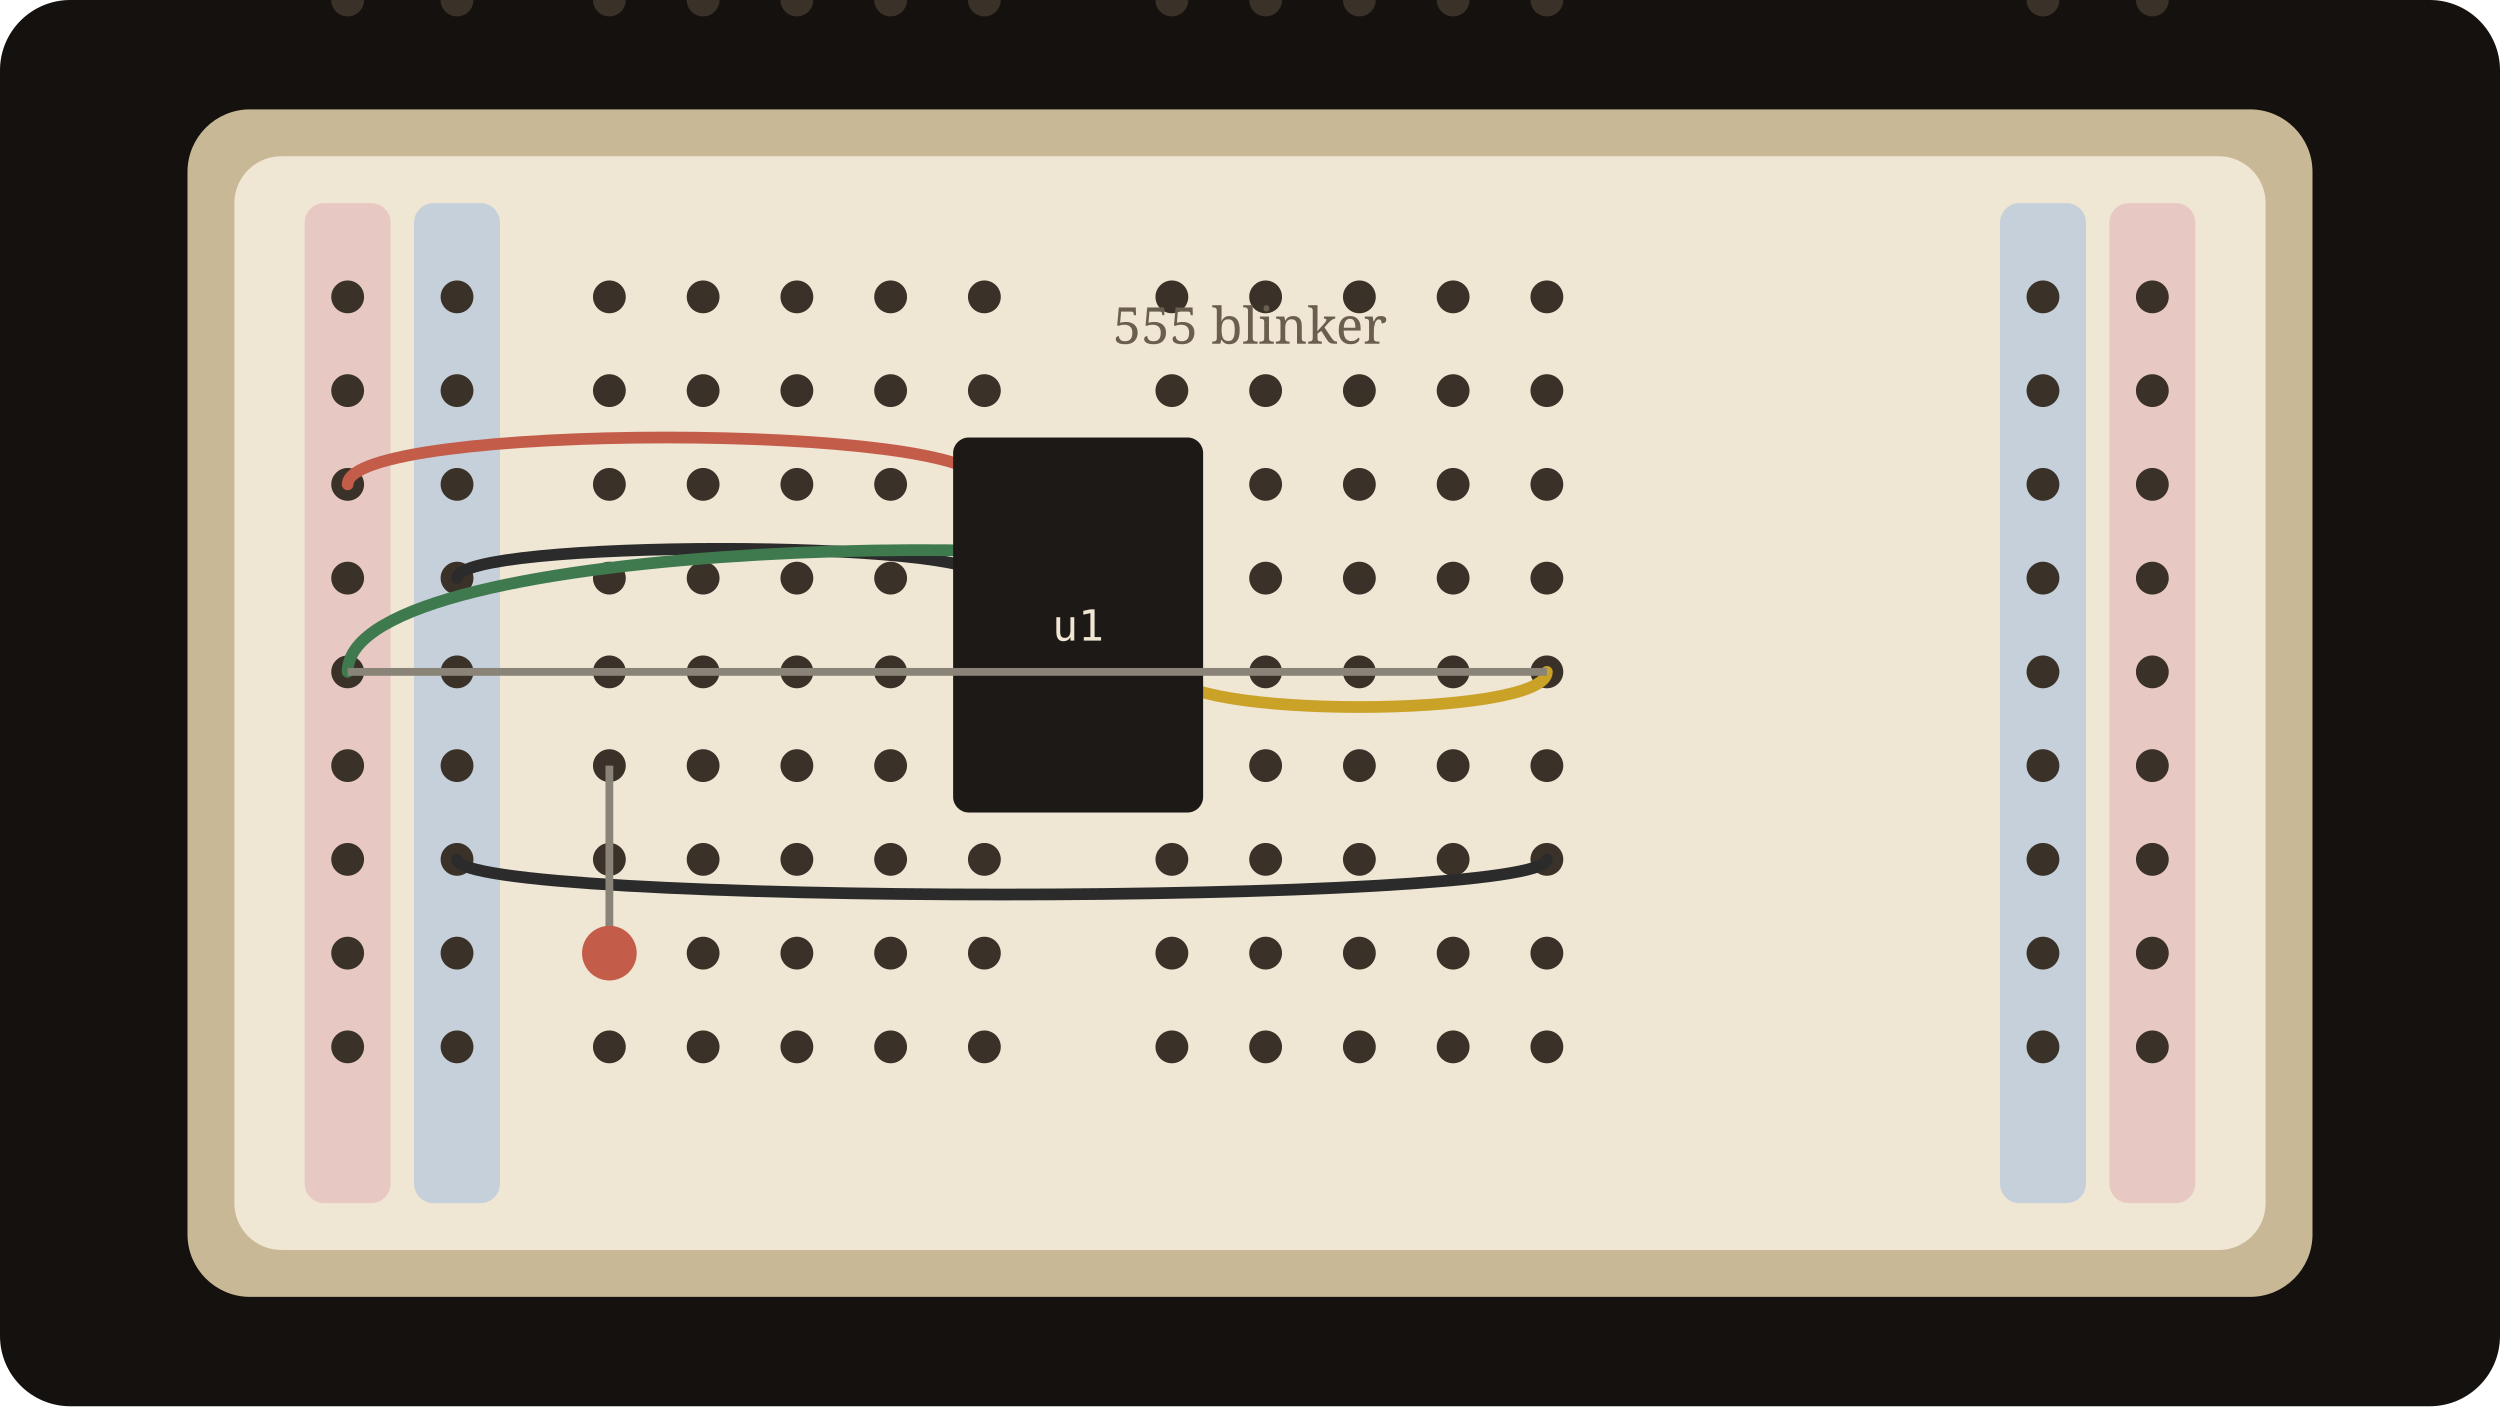
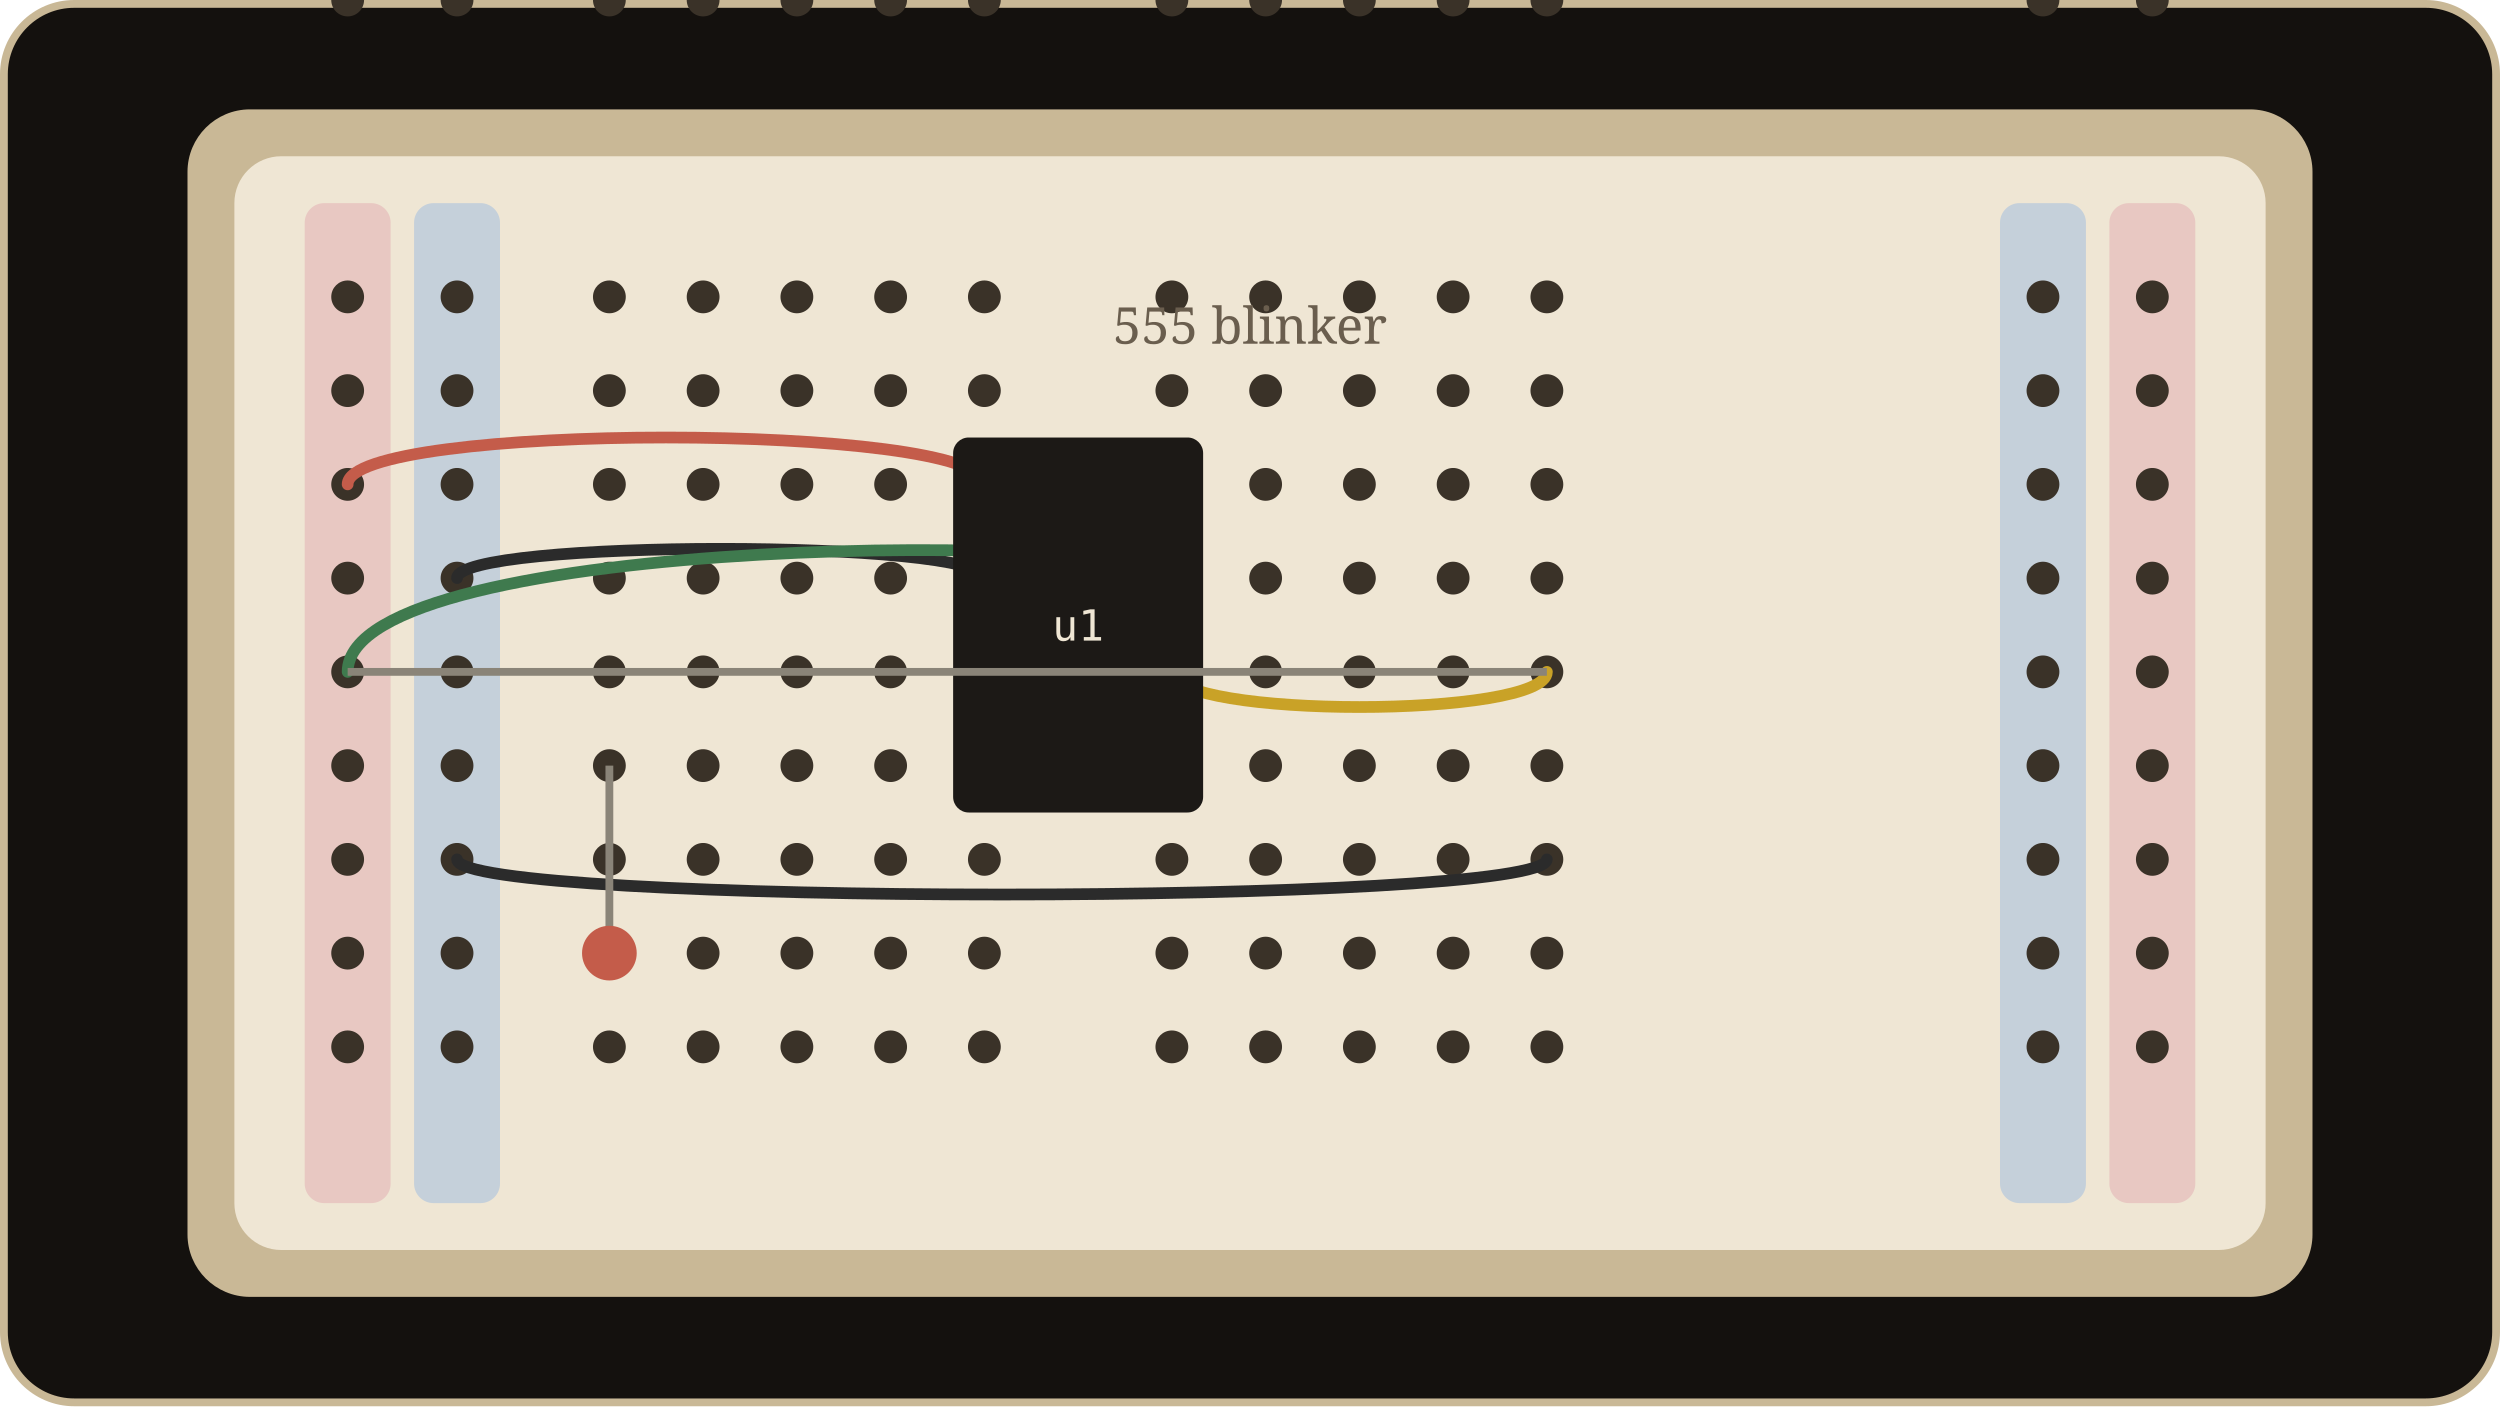
<svg xmlns="http://www.w3.org/2000/svg" viewBox="0 0 640 360" width="640" height="360" role="img" aria-label="555 blinker on a breadboard">
-   <rect width="640" height="360" rx="18" fill="#14110e" />
+   <rect x="1" y="1" width="638" height="358" rx="18" fill="#14110e" stroke="#c9b896" stroke-width="2" />
  <rect x="48" y="28" width="544" height="304" rx="16" fill="#c9b896" />
  <rect x="60" y="40" width="520" height="280" rx="12" fill="#efe6d4" />
  <rect x="78" y="52" width="22" height="256" rx="5" fill="#e8c8c2" />
  <rect x="106" y="52" width="22" height="256" rx="5" fill="#c5d0da" />
  <rect x="540" y="52" width="22" height="256" rx="5" fill="#e8c8c2" />
  <rect x="512" y="52" width="22" height="256" rx="5" fill="#c5d0da" />
  <g fill="#3a3228">
    <g id="row">
      <circle cx="156" cy="0" r="4.2" />
      <circle cx="180" cy="0" r="4.2" />
      <circle cx="204" cy="0" r="4.2" />
      <circle cx="228" cy="0" r="4.2" />
      <circle cx="252" cy="0" r="4.2" />
      <circle cx="300" cy="0" r="4.2" />
      <circle cx="324" cy="0" r="4.2" />
      <circle cx="348" cy="0" r="4.2" />
      <circle cx="372" cy="0" r="4.2" />
      <circle cx="396" cy="0" r="4.2" />
      <circle cx="89" cy="0" r="4.2" />
      <circle cx="117" cy="0" r="4.2" />
      <circle cx="551" cy="0" r="4.2" />
      <circle cx="523" cy="0" r="4.2" />
    </g>
    <use href="#row" transform="translate(0 76)" />
    <use href="#row" transform="translate(0 100)" />
    <use href="#row" transform="translate(0 124)" />
    <use href="#row" transform="translate(0 148)" />
    <use href="#row" transform="translate(0 172)" />
    <use href="#row" transform="translate(0 196)" />
    <use href="#row" transform="translate(0 220)" />
    <use href="#row" transform="translate(0 244)" />
    <use href="#row" transform="translate(0 268)" />
  </g>
  <path d="M89 124 C89 108, 252 108, 252 124" fill="none" stroke="#c45c4a" stroke-width="3" stroke-linecap="round" />
  <path d="M117 148 C117 138, 252 138, 252 148" fill="none" stroke="#2b2b2b" stroke-width="3" stroke-linecap="round" />
  <path d="M300 172 C300 184, 396 184, 396 172" fill="none" stroke="#c9a227" stroke-width="3" stroke-linecap="round" />
  <path d="M300 148 C300 136, 89 136, 89 172" fill="none" stroke="#3f7a4e" stroke-width="3" stroke-linecap="round" />
  <path d="M396 220 C396 232, 117 232, 117 220" fill="none" stroke="#2b2b2b" stroke-width="3" stroke-linecap="round" />
  <rect x="244" y="112" width="64" height="96" rx="4" fill="#1c1916" />
  <text x="276" y="164" text-anchor="middle" fill="#efe6d4" font-family="ui-monospace, monospace" font-size="11">u1</text>
  <line x1="89" y1="172" x2="396" y2="172" stroke="#8a8478" stroke-width="2" />
  <line x1="156" y1="196" x2="156" y2="244" stroke="#8a8478" stroke-width="2" />
  <circle cx="156" cy="244" r="7" fill="#c45c4a" />
  <text x="320" y="88" text-anchor="middle" fill="#6a5e4e" font-family="Georgia, serif" font-size="13">555 blinker</text>
</svg>
